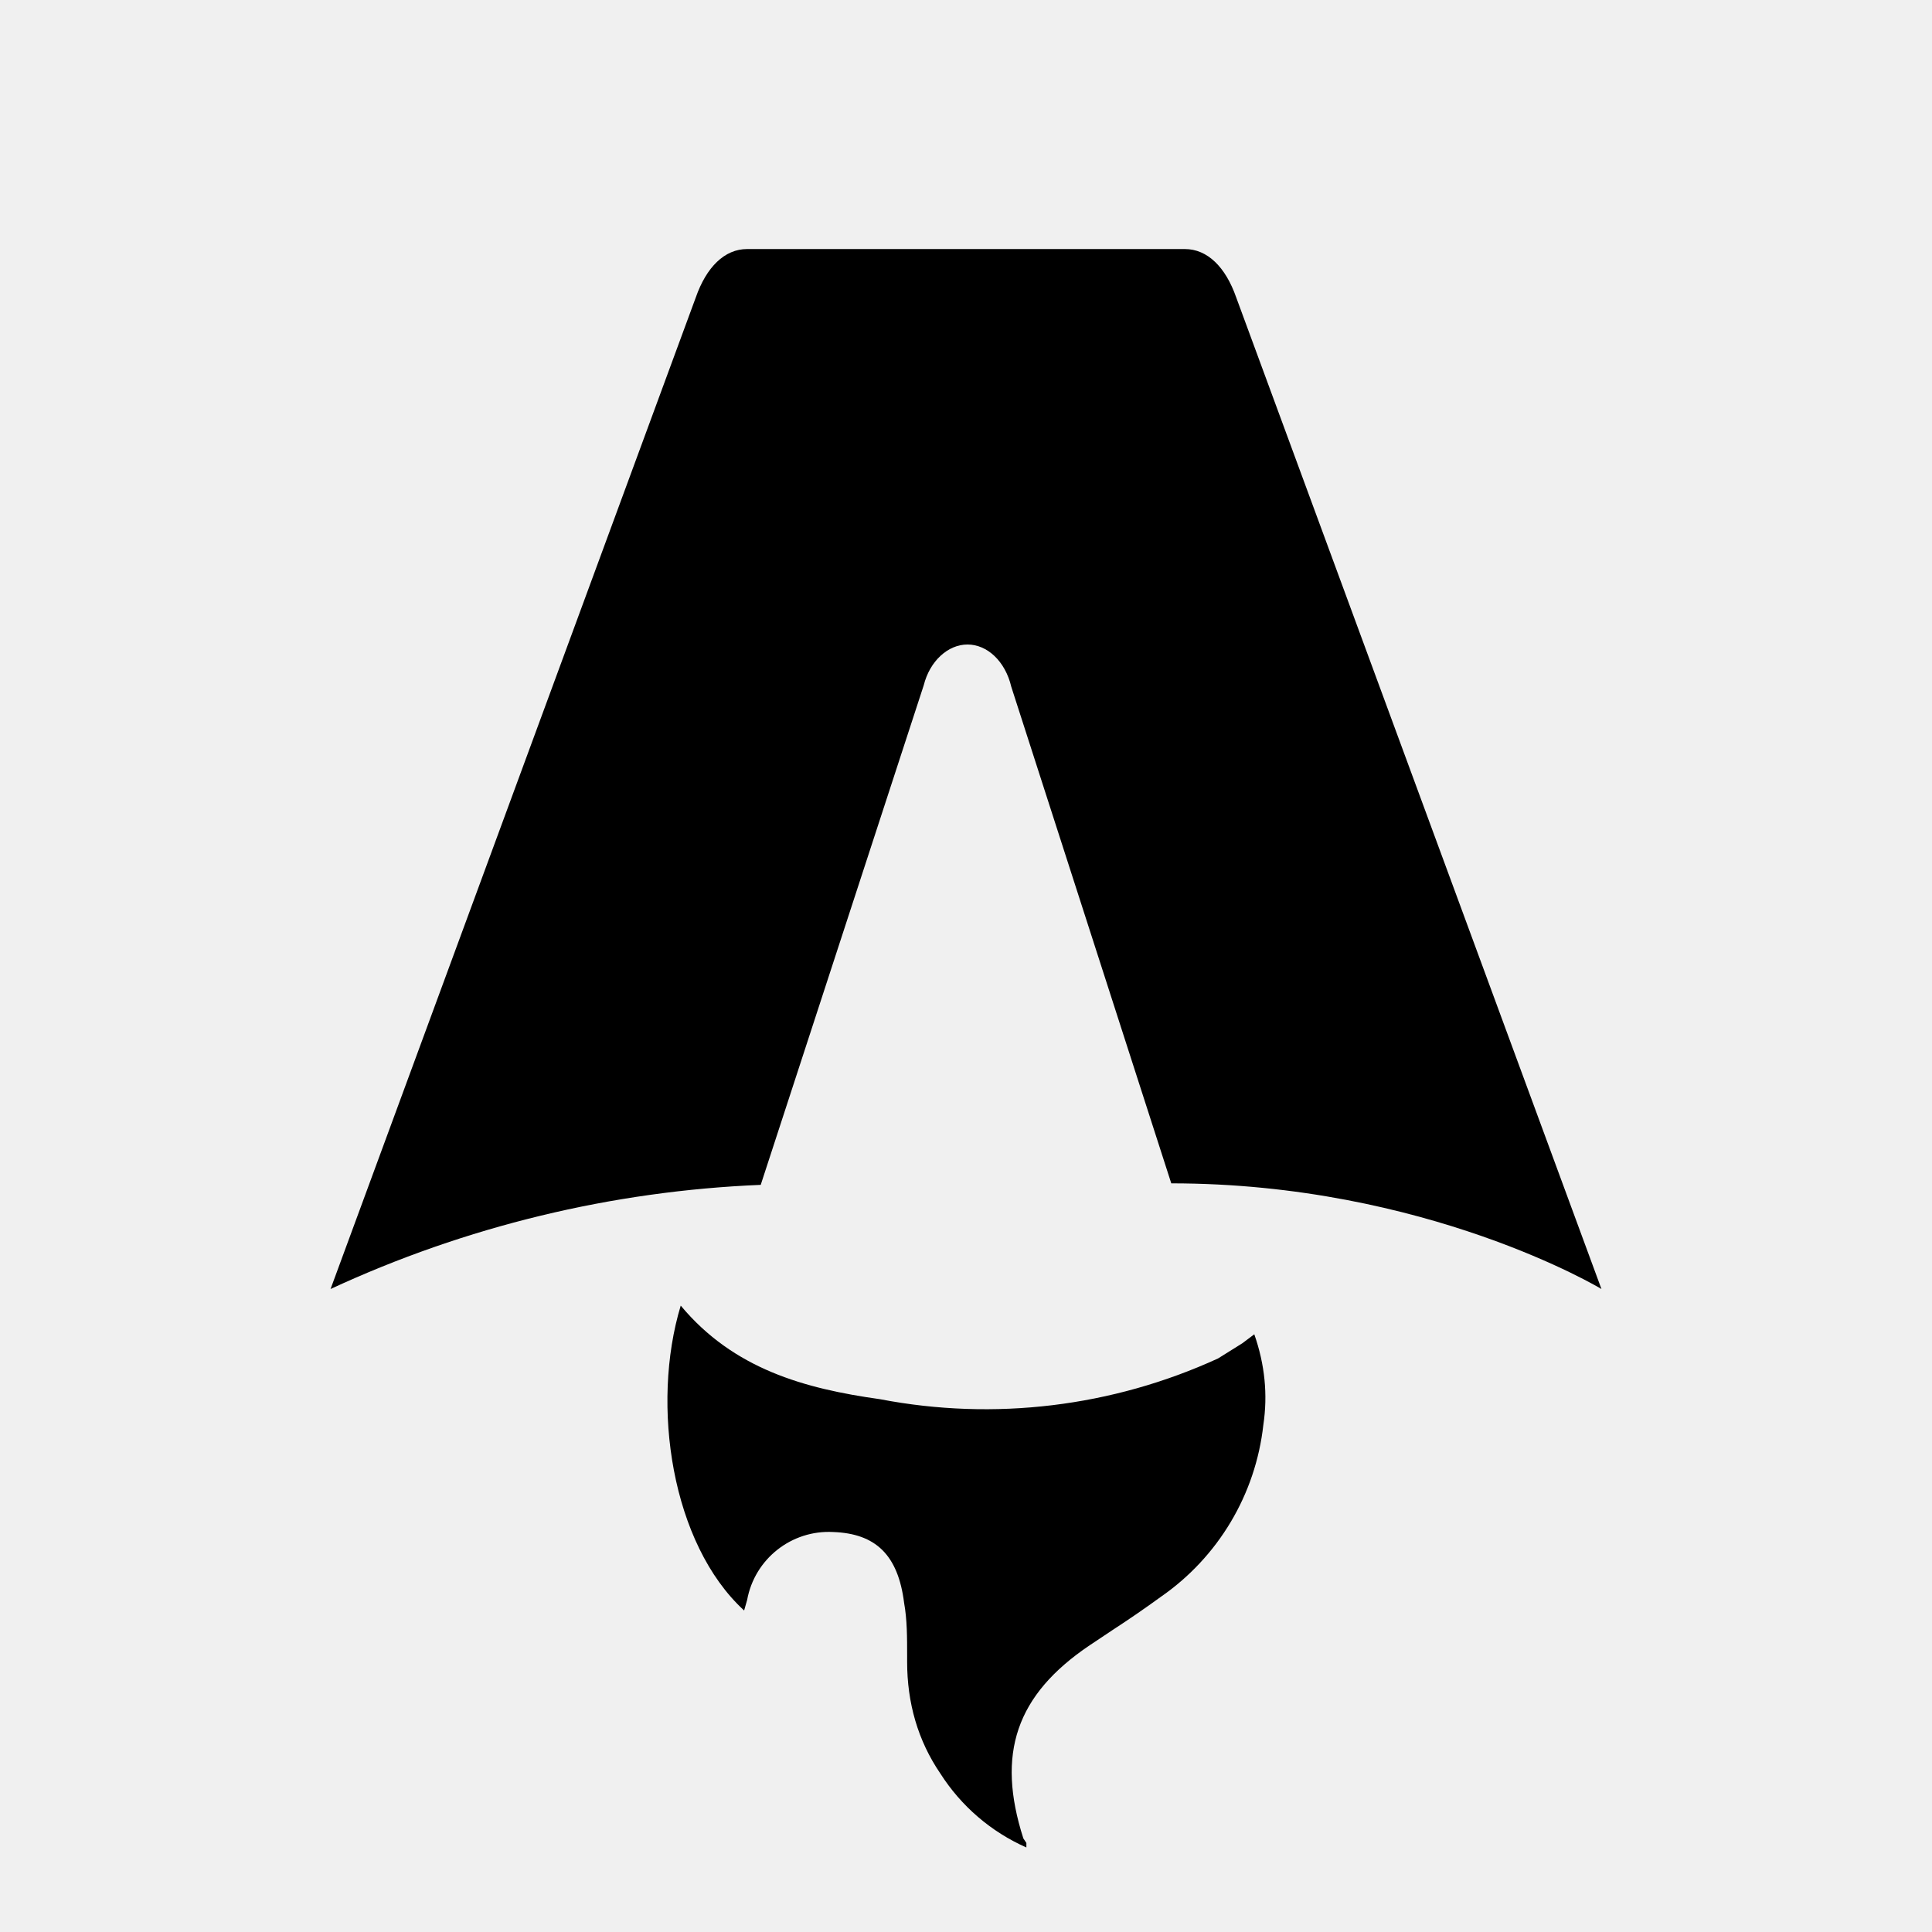
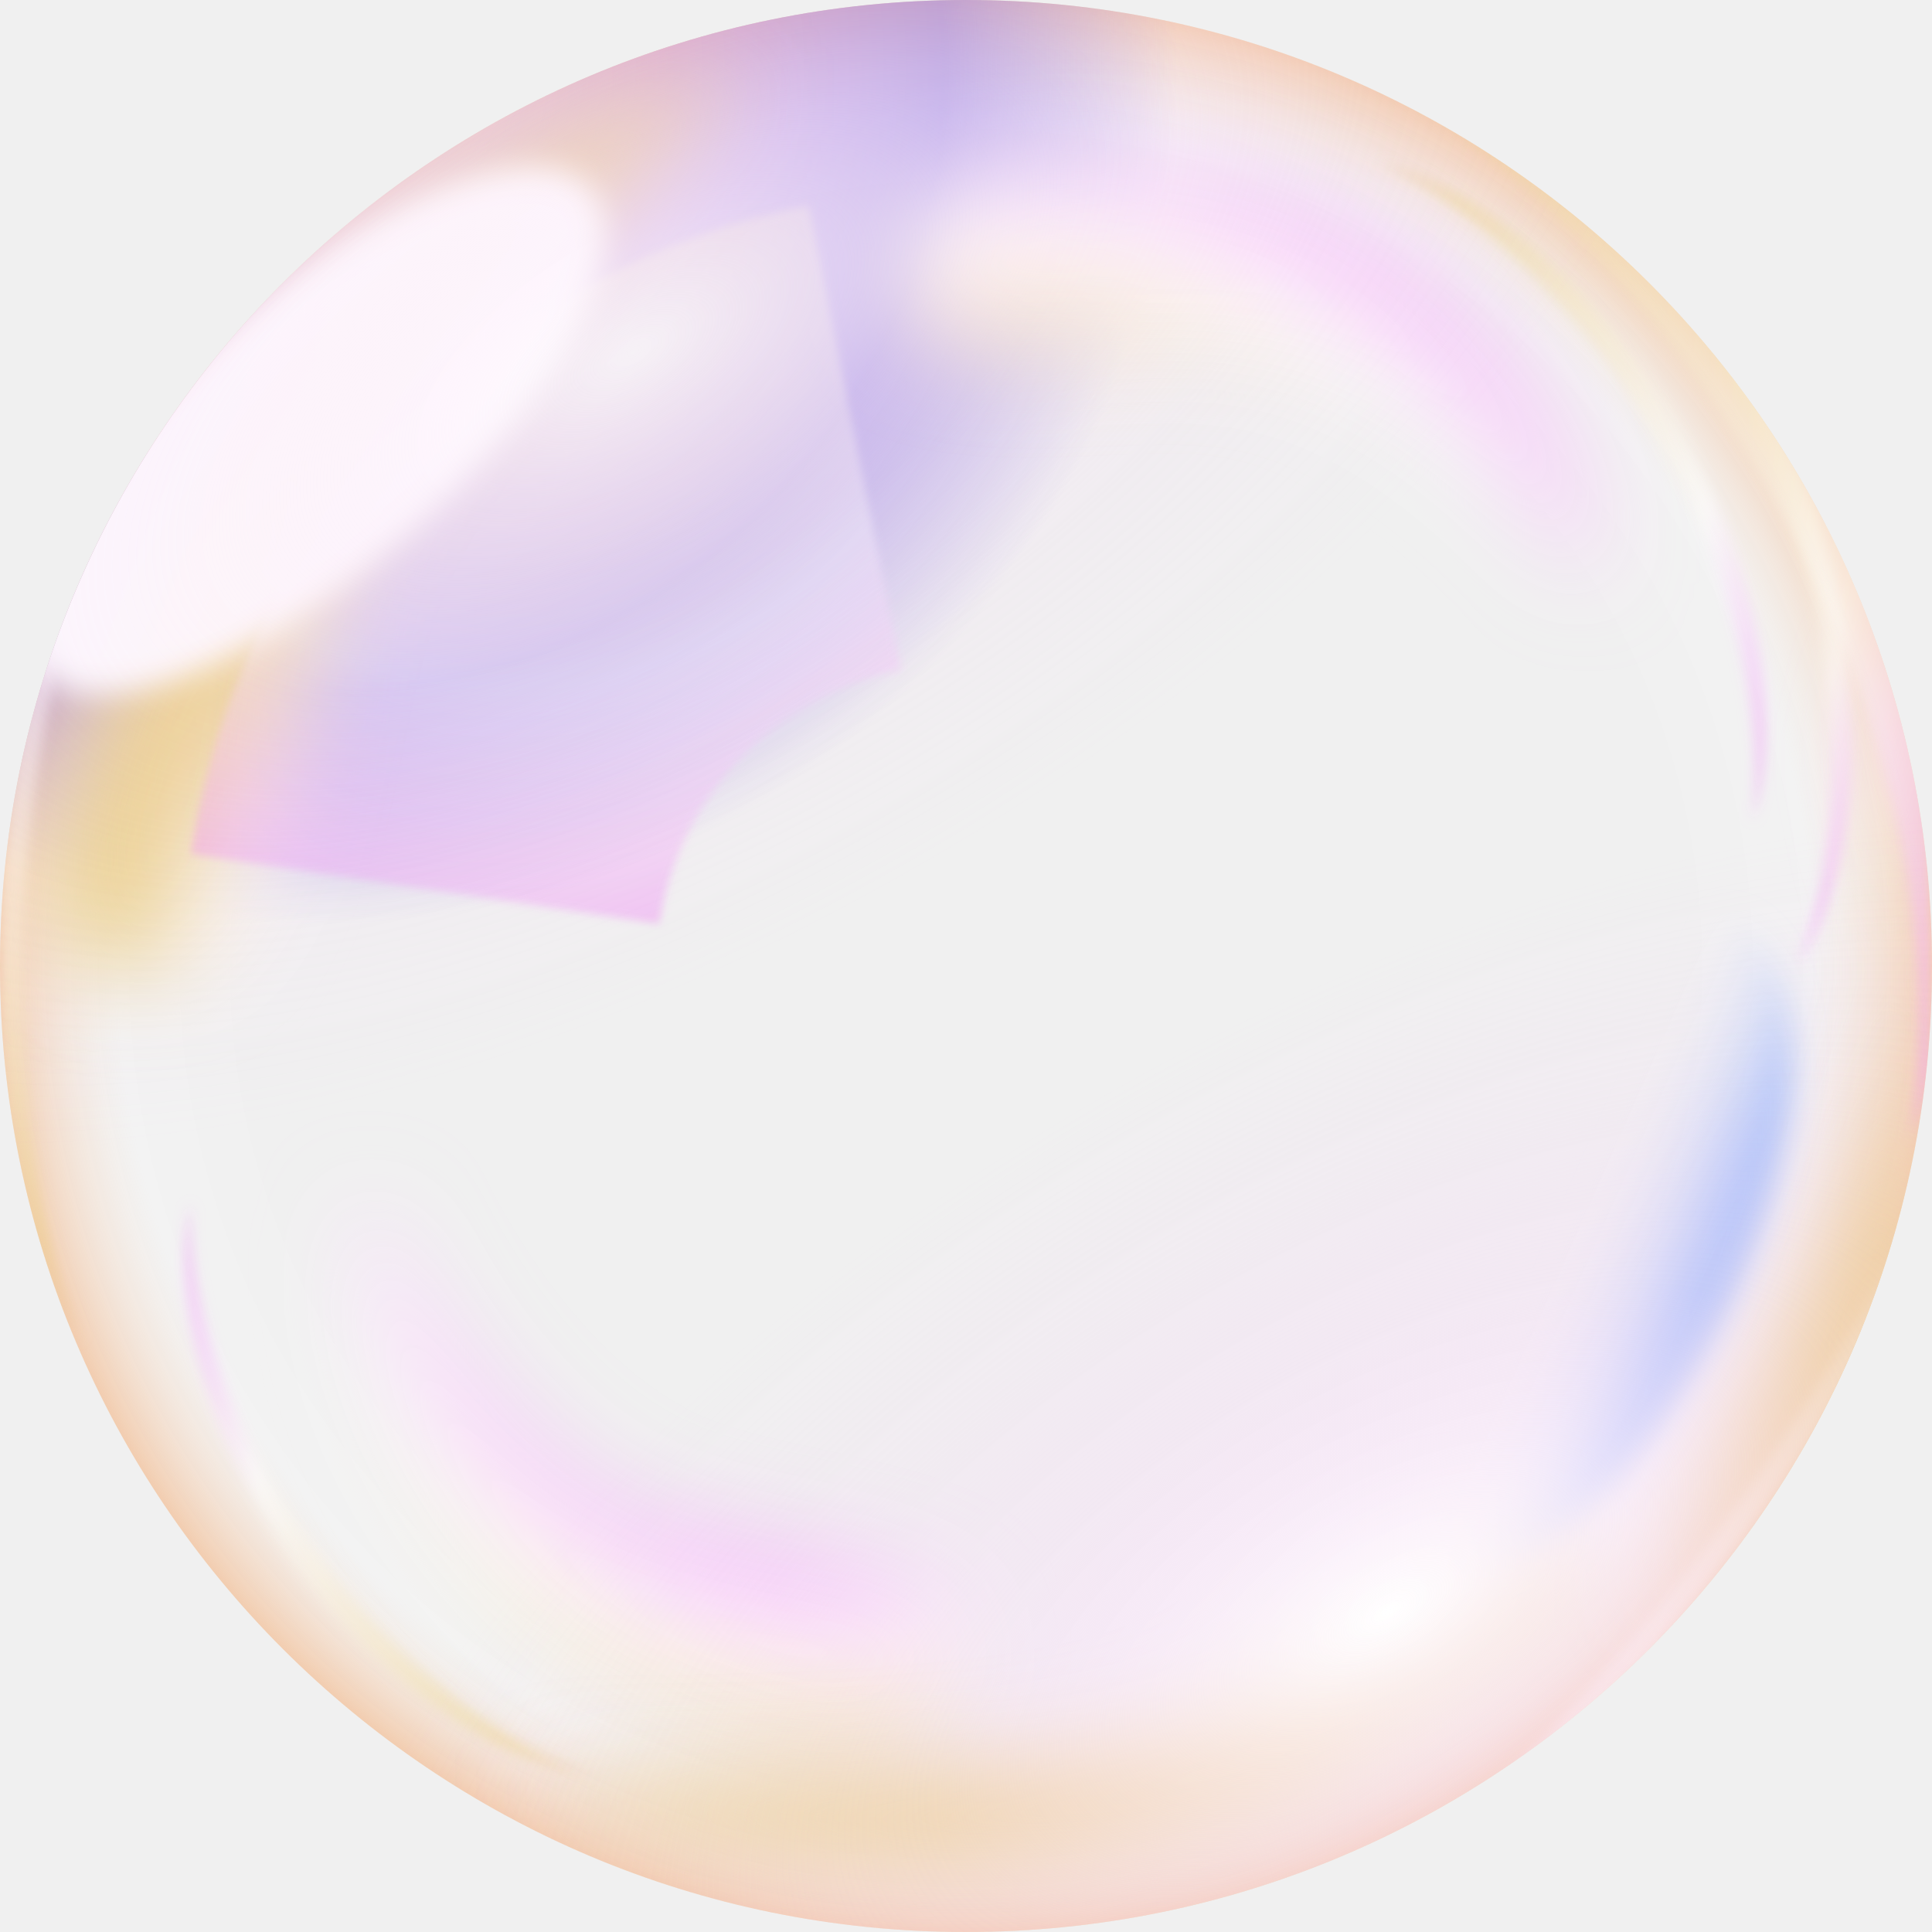
- <svg xmlns="http://www.w3.org/2000/svg" fill="none" viewBox="0 0 128 128">
-   <path d="M50.4 78.5a75.1 75.1 0 0 0-28.5 6.9l24.2-65.7c.7-2 1.9-3.2 3.4-3.2h29c1.5 0 2.7 1.2 3.4 3.2l24.2 65.7s-11.6-7-28.5-7L67 45.5c-.4-1.7-1.6-2.8-2.9-2.8-1.3 0-2.5 1.1-2.9 2.7L50.4 78.5Zm-1.1 28.2Zm-4.2-20.2c-2 6.6-.6 15.8 4.2 20.2a17.5 17.5 0 0 1 .2-.7 5.5 5.5 0 0 1 5.7-4.5c2.8.1 4.3 1.5 4.7 4.7.2 1.1.2 2.3.2 3.5v.4c0 2.7.7 5.2 2.2 7.4a13 13 0 0 0 5.7 4.9v-.3l-.2-.3c-1.8-5.6-.5-9.5 4.4-12.8l1.5-1a73 73 0 0 0 3.2-2.2 16 16 0 0 0 6.8-11.4c.3-2 .1-4-.6-6l-.8.6-1.6 1a37 37 0 0 1-22.4 2.7c-5-.7-9.7-2-13.2-6.2Z" />
-   <style>
-         path { fill: #000; }
-         @media (prefers-color-scheme: dark) {
-             path { fill: #FFF; }
-         }
-     </style>
+ <svg xmlns="http://www.w3.org/2000/svg" width="100%" height="100%" viewBox="0 0 128 128" version="1.1" xml:space="preserve" style="fill-rule:evenodd;clip-rule:evenodd;stroke-linejoin:round;stroke-miterlimit:2;">
+   <g>
+     <clipPath id="_clip1">
+       <circle cx="64" cy="64" r="64" />
+     </clipPath>
+     <g clip-path="url(#_clip1)">
+       <circle cx="64" cy="64" r="64" style="fill:url(#_Radial2);" />
+       <ellipse cx="20.938" cy="4.166" rx="70.86" ry="57.303" style="fill:url(#_Radial3);" />
+       <g>
+         <g style="filter:url(#_Effect4);">
+           <path d="M59.455,17.512c-1.066,7.952 8.26,5.318 19.727,5.285c8.869,-0.024 18.289,6.05 26.418,16.161c0.846,-11.046 -12.175,-24.705 -26.16,-27.101c-6.737,-1.155 -18.919,-2.297 -19.985,5.655Z" style="fill:url(#_Radial5);" />
+         </g>
+       </g>
+       <g>
+         <g style="filter:url(#_Effect6);">
+           <path d="M63.418,111.691c3.088,-7.406 -6.602,-7.274 -17.687,-10.211c-8.573,-2.272 -16.1,-10.577 -21.335,-22.448c-3.676,10.451 5.366,27.015 18.255,32.949c6.208,2.859 17.679,7.115 20.767,-0.29Z" style="fill:url(#_Radial7);" />
+         </g>
+       </g>
+       <g>
+         <g style="filter:url(#_Effect8);">
+           <path d="M8.974,64.648c9.544,0.085 9.124,-10.823 12.589,-24.722c2.679,-10.75 13.097,-23.094 28.131,-34.486c-13.452,0.653 -34.383,18.515 -41.632,35.836c-3.491,8.343 -8.632,23.287 0.912,23.372Z" style="fill:url(#_Radial9);" />
+         </g>
+       </g>
+       <g>
+         <g style="filter:url(#_Effect10);">
+           <path d="M103.122,102.239c-7.755,-1.504 -11.04,0.023 -17.583,7.552c-5.079,5.845 -17.77,8.639 -50.172,8.349c10.452,4.798 39.577,10.579 56.027,-2.575c5.502,-4.401 19.482,-11.822 11.728,-13.326Z" style="fill:url(#_Radial11);" />
+         </g>
+       </g>
+       <g>
+         <g style="filter:url(#_Effect12);">
+           <path d="M128.895,40.276c-5.18,5.963 -5.5,9.571 -2.251,19.003c2.522,7.32 -1.404,19.708 -17.856,47.624c9.382,-6.652 28.951,-28.985 25.784,-49.808c-1.06,-6.965 -0.497,-22.783 -5.677,-16.819Z" style="fill:url(#_Radial13);" />
+         </g>
+       </g>
+       <g opacity="0.5">
+         <g style="filter:url(#_Effect14);">
+           <path d="M12.653,79.656c-1.438,5.724 0.792,15.219 6.68,23.621c5.887,8.401 14.051,13.738 19.922,14.34c-5.594,-1.705 -13.039,-7.232 -18.647,-15.234c-5.607,-8.002 -8.262,-16.886 -7.955,-22.727Z" style="fill:url(#_Radial15);" />
+         </g>
+       </g>
+       <g opacity="0.5">
+         <g style="filter:url(#_Effect16);">
+           <path d="M11.459,23.723c-4.949,5.021 -9.742,17.425 -11.085,31.859c-1.344,14.433 1.077,27.509 5.014,33.357c-2.984,-6.816 -4.743,-19.467 -3.464,-33.213c1.28,-13.747 5.345,-25.855 9.535,-32.003Z" style="fill:url(#_Radial17);" />
+         </g>
+       </g>
+       <g opacity="0.5">
+         <g style="filter:url(#_Effect18);">
+           <path d="M116.072,54.443c2.121,-6.036 0.659,-16.519 -4.859,-26.193c-5.517,-9.674 -13.796,-16.269 -20.071,-17.517c5.867,2.411 13.351,9.139 18.606,18.353c5.255,9.213 7.236,19.08 6.324,25.357Z" style="fill:url(#_Radial19);" />
+         </g>
+       </g>
+       <g opacity="0.5">
+         <g style="filter:url(#_Effect20);">
+           <path d="M119.02,64c3.642,-5.261 5.007,-15.757 2.246,-26.546c-2.761,-10.788 -8.999,-19.339 -14.721,-22.204c5.02,3.878 10.457,12.347 13.087,22.623c2.629,10.275 1.928,20.315 -0.612,26.127Z" style="fill:url(#_Radial21);" />
+         </g>
+       </g>
+       <g opacity="0.5">
+         <g style="filter:url(#_Effect22);">
+           <path d="M80.497,132.895c8.164,-2.654 21.445,-13.408 32.974,-28.31c11.53,-14.903 18.603,-30.459 19.122,-39.027c-2.091,9.08 -9.475,23.801 -20.456,37.994c-10.981,14.194 -23.376,25.038 -31.64,29.343Z" style="fill:url(#_Radial23);" />
+         </g>
+       </g>
+       <g opacity="0.5">
+         <g style="filter:url(#_Effect24);">
+           <path d="M126.505,75.495c4.586,-11.423 2.435,-30.337 -7.747,-47.045c-10.182,-16.708 -26.006,-27.29 -38.261,-28.45c11.371,3.36 25.624,14.328 35.322,30.241c9.697,15.913 12.912,33.607 10.686,45.254Z" style="fill:url(#_Radial25);" />
+         </g>
+       </g>
+       <g opacity="0.5">
+         <g style="filter:url(#_Effect26);">
+           <path d="M53.576,13.616c-5.522,1.101 -10.826,3.099 -15.701,5.914c-13.615,7.86 -22.901,21.502 -25.222,37.05l31.034,4.633c0.909,-6.089 4.545,-11.431 9.877,-14.509c1.909,-1.102 3.986,-1.885 6.148,-2.316l-6.136,-30.772Z" style="fill:url(#_Radial27);" />
+         </g>
+       </g>
+       <g opacity="0.95">
+         <g style="filter:url(#_Effect28);">
+           <path d="M14.868,21.676c10.015,-8.878 20.866,-13.018 24.216,-9.239c3.35,3.78 -2.061,14.056 -12.076,22.934c-10.015,8.878 -20.866,13.018 -24.216,9.238c-3.351,-3.779 2.061,-14.055 12.076,-22.933Z" style="fill:#fff;" />
+         </g>
+       </g>
+       <g opacity="0.5">
+         <g style="filter:url(#_Effect29);">
+           <path d="M94.305,77.469c5.885,-11.885 15.117,-19.329 20.603,-16.613c5.486,2.716 5.162,14.571 -0.723,26.456c-5.885,11.886 -15.117,19.33 -20.603,16.614c-5.486,-2.717 -5.162,-14.571 0.723,-26.457Z" style="fill:url(#_Linear30);" />
+         </g>
+       </g>
+       <path d="M66.444,68.511c37.79,-21.478 76.927,-24.035 87.343,-5.708c10.416,18.328 -11.808,50.644 -49.598,72.122c-37.789,21.477 -76.927,24.034 -87.343,5.707c-10.416,-18.327 11.808,-50.644 49.598,-72.121Z" style="fill:url(#_Radial31);" />
+       <path d="M67.565,61.601c-37.644,21.734 -76.763,24.557 -87.303,6.3c-10.54,-18.256 11.464,-50.722 49.107,-72.456c37.643,-21.733 76.762,-24.556 87.303,-6.3c10.54,18.257 -11.464,50.723 -49.107,72.456Z" style="fill:url(#_Radial32);" />
+     </g>
+   </g>
+   <defs>
+     <radialGradient id="_Radial2" cx="0" cy="0" r="1" gradientUnits="userSpaceOnUse" gradientTransform="matrix(3.91887e-15,-64,64,3.91887e-15,64,64)">
+       <stop offset="0" style="stop-color:#fff;stop-opacity:0" />
+       <stop offset="0.73" style="stop-color:#fff;stop-opacity:0" />
+       <stop offset="0.87" style="stop-color:#fff;stop-opacity:0.18" />
+       <stop offset="1" style="stop-color:#f4a261;stop-opacity:0.5" />
+     </radialGradient>
+     <radialGradient id="_Radial3" cx="0" cy="0" r="1" gradientUnits="userSpaceOnUse" gradientTransform="matrix(3.50881e-15,-57.3032,57.3032,3.50881e-15,20.9377,4.16599)">
+       <stop offset="0" style="stop-color:#fff;stop-opacity:0.5" />
+       <stop offset="0.4" style="stop-color:#c08ae5;stop-opacity:0.5" />
+       <stop offset="0.73" style="stop-color:#7258d9;stop-opacity:0.5" />
+       <stop offset="1" style="stop-color:#6750d8;stop-opacity:0" />
+     </radialGradient>
+     <filter id="_Effect4" filterUnits="userSpaceOnUse" x="35.188" y="-22.165" width="96.783" height="96.783">
+       <feGaussianBlur in="SourceGraphic" stdDeviation="3" />
+     </filter>
+     <radialGradient id="_Radial5" cx="0" cy="0" r="1" gradientUnits="userSpaceOnUse" gradientTransform="matrix(31.2788,-71.0687,71.0687,31.2788,64.442,56.001)">
+       <stop offset="0" style="stop-color:#ec72f3;stop-opacity:1" />
+       <stop offset="0.35" style="stop-color:#ebd288;stop-opacity:1" />
+       <stop offset="0.54" style="stop-color:#fff;stop-opacity:1" />
+       <stop offset="0.64" style="stop-color:#ed7df4;stop-opacity:1" />
+       <stop offset="1" style="stop-color:#eace7e;stop-opacity:1" />
+     </radialGradient>
+     <filter id="_Effect6" filterUnits="userSpaceOnUse" x="-2.584" y="47.886" width="89.912" height="98.286">
+       <feGaussianBlur in="SourceGraphic" stdDeviation="3" />
+     </filter>
+     <radialGradient id="_Radial7" cx="0" cy="0" r="1" gradientUnits="userSpaceOnUse" gradientTransform="matrix(-34.066,52.6546,-52.6546,-34.066,56.0855,75.7758)">
+       <stop offset="0" style="stop-color:#ec72f3;stop-opacity:1" />
+       <stop offset="0.4" style="stop-color:#ed7df4;stop-opacity:1" />
+       <stop offset="0.54" style="stop-color:#fff;stop-opacity:1" />
+       <stop offset="0.66" style="stop-color:#ebd288;stop-opacity:1" />
+       <stop offset="1" style="stop-color:#eace7e;stop-opacity:1" />
+     </radialGradient>
+     <filter id="_Effect8" filterUnits="userSpaceOnUse" x="-30.105" y="-21.187" width="114.536" height="110.522">
+       <feGaussianBlur in="SourceGraphic" stdDeviation="3" />
+     </filter>
+     <radialGradient id="_Radial9" cx="0" cy="0" r="1" gradientUnits="userSpaceOnUse" gradientTransform="matrix(-29.2778,-42.7791,40.3647,-27.6254,40.0759,71.3025)">
+       <stop offset="0" style="stop-color:#ec72f3;stop-opacity:1" />
+       <stop offset="0.4" style="stop-color:#ed7df4;stop-opacity:1" />
+       <stop offset="0.54" style="stop-color:#fff;stop-opacity:1" />
+       <stop offset="0.66" style="stop-color:#ebd288;stop-opacity:1" />
+       <stop offset="1" style="stop-color:#eace7e;stop-opacity:1" />
+     </radialGradient>
+     <filter id="_Effect10" filterUnits="userSpaceOnUse" x="15.344" y="79.64" width="112.821" height="72.773">
+       <feGaussianBlur in="SourceGraphic" stdDeviation="3" />
+     </filter>
+     <radialGradient id="_Radial11" cx="0" cy="0" r="1" gradientUnits="userSpaceOnUse" gradientTransform="matrix(1.09769,28.6032,-47.7316,9.42817,81.2545,93.7389)">
+       <stop offset="0" style="stop-color:#ec72f3;stop-opacity:1" />
+       <stop offset="0.4" style="stop-color:#ed7df4;stop-opacity:1" />
+       <stop offset="0.54" style="stop-color:#fff;stop-opacity:1" />
+       <stop offset="0.66" style="stop-color:#ebd288;stop-opacity:1" />
+       <stop offset="1" style="stop-color:#eace7e;stop-opacity:1" />
+     </radialGradient>
+     <filter id="_Effect12" filterUnits="userSpaceOnUse" x="88.766" y="17.923" width="72.773" height="112.821">
+       <feGaussianBlur in="SourceGraphic" stdDeviation="3" />
+     </filter>
+     <radialGradient id="_Radial13" cx="0" cy="0" r="1" gradientUnits="userSpaceOnUse" gradientTransform="matrix(25.32,13.351,-15.7008,46.0509,110.601,54.9631)">
+       <stop offset="0" style="stop-color:#ec72f3;stop-opacity:1" />
+       <stop offset="0.4" style="stop-color:#ed7df4;stop-opacity:1" />
+       <stop offset="0.54" style="stop-color:#fff;stop-opacity:1" />
+       <stop offset="0.66" style="stop-color:#ebd288;stop-opacity:1" />
+       <stop offset="1" style="stop-color:#eace7e;stop-opacity:1" />
+     </radialGradient>
+     <filter id="_Effect14" filterUnits="userSpaceOnUse" x="-3.598" y="67.368" width="59.103" height="62.537">
+       <feGaussianBlur in="SourceGraphic" stdDeviation="0.419" />
+     </filter>
+     <radialGradient id="_Radial15" cx="0" cy="0" r="1" gradientUnits="userSpaceOnUse" gradientTransform="matrix(-88.4491,-93.9542,10.5067,-67.9873,65.0307,145.774)">
+       <stop offset="0" style="stop-color:#ec72f3;stop-opacity:1" />
+       <stop offset="0.35" style="stop-color:#ebd288;stop-opacity:1" />
+       <stop offset="0.54" style="stop-color:#fff;stop-opacity:1" />
+       <stop offset="0.64" style="stop-color:#ed7df4;stop-opacity:1" />
+       <stop offset="1" style="stop-color:#eace7e;stop-opacity:1" />
+     </radialGradient>
+     <filter id="_Effect16" filterUnits="userSpaceOnUse" x="-13.337" y="19.599" width="43.522" height="73.464">
+       <feGaussianBlur in="SourceGraphic" stdDeviation="0.419" />
+     </filter>
+     <radialGradient id="_Radial17" cx="0" cy="0" r="1" gradientUnits="userSpaceOnUse" gradientTransform="matrix(-1.70965,-181.38,53.9188,-65.4344,5.3591,142.65)">
+       <stop offset="0" style="stop-color:#ec72f3;stop-opacity:1" />
+       <stop offset="0.35" style="stop-color:#ebd288;stop-opacity:1" />
+       <stop offset="0.54" style="stop-color:#fff;stop-opacity:1" />
+       <stop offset="0.64" style="stop-color:#ed7df4;stop-opacity:1" />
+       <stop offset="1" style="stop-color:#eace7e;stop-opacity:1" />
+     </radialGradient>
+     <filter id="_Effect18" filterUnits="userSpaceOnUse" x="72.957" y="-0.915" width="61.3" height="67.007">
+       <feGaussianBlur in="SourceGraphic" stdDeviation="0.419" />
+     </filter>
+     <radialGradient id="_Radial19" cx="0" cy="0" r="1" gradientUnits="userSpaceOnUse" gradientTransform="matrix(86.0994,110.483,-18.1005,72.3684,66.128,-22.3028)">
+       <stop offset="0" style="stop-color:#ec72f3;stop-opacity:1" />
+       <stop offset="0.35" style="stop-color:#ebd288;stop-opacity:1" />
+       <stop offset="0.54" style="stop-color:#fff;stop-opacity:1" />
+       <stop offset="0.64" style="stop-color:#ed7df4;stop-opacity:1" />
+       <stop offset="1" style="stop-color:#eace7e;stop-opacity:1" />
+     </radialGradient>
+     <filter id="_Effect20" filterUnits="userSpaceOnUse" x="86.792" y="8.122" width="51.98" height="63.006">
+       <feGaussianBlur in="SourceGraphic" stdDeviation="0.419" />
+     </filter>
+     <radialGradient id="_Radial21" cx="0" cy="0" r="1" gradientUnits="userSpaceOnUse" gradientTransform="matrix(53.7922,129.329,-36.6064,64.9983,91.1661,-23.2271)">
+       <stop offset="0" style="stop-color:#ec72f3;stop-opacity:1" />
+       <stop offset="0.35" style="stop-color:#ebd288;stop-opacity:1" />
+       <stop offset="0.54" style="stop-color:#fff;stop-opacity:1" />
+       <stop offset="0.64" style="stop-color:#ed7df4;stop-opacity:1" />
+       <stop offset="1" style="stop-color:#eace7e;stop-opacity:1" />
+     </radialGradient>
+     <filter id="_Effect22" filterUnits="userSpaceOnUse" x="63.625" y="51.821" width="85.84" height="94.811">
+       <feGaussianBlur in="SourceGraphic" stdDeviation="0.419" />
+     </filter>
+     <radialGradient id="_Radial23" cx="0" cy="0" r="1" gradientUnits="userSpaceOnUse" gradientTransform="matrix(-127.66,197.778,-96.5901,40.56,170.893,7.29314)">
+       <stop offset="0" style="stop-color:#ec72f3;stop-opacity:1" />
+       <stop offset="0.35" style="stop-color:#ebd288;stop-opacity:1" />
+       <stop offset="0.54" style="stop-color:#fff;stop-opacity:1" />
+       <stop offset="0.64" style="stop-color:#ed7df4;stop-opacity:1" />
+       <stop offset="1" style="stop-color:#eace7e;stop-opacity:1" />
+     </radialGradient>
+     <filter id="_Effect24" filterUnits="userSpaceOnUse" x="46.999" y="-21.58" width="113.003" height="118.654">
+       <feGaussianBlur in="SourceGraphic" stdDeviation="0.419" />
+     </filter>
+     <radialGradient id="_Radial25" cx="0" cy="0" r="1" gradientUnits="userSpaceOnUse" gradientTransform="matrix(161.683,186.689,-40.5881,135.621,33.5902,-55.9534)">
+       <stop offset="0" style="stop-color:#ec72f3;stop-opacity:1" />
+       <stop offset="0.35" style="stop-color:#ebd288;stop-opacity:1" />
+       <stop offset="0.54" style="stop-color:#fff;stop-opacity:1" />
+       <stop offset="0.64" style="stop-color:#ed7df4;stop-opacity:1" />
+       <stop offset="1" style="stop-color:#eace7e;stop-opacity:1" />
+     </radialGradient>
+     <filter id="_Effect26" filterUnits="userSpaceOnUse" x="-8.683" y="-8.15" width="144.69" height="144.69">
+       <feGaussianBlur in="SourceGraphic" stdDeviation="0.267" />
+     </filter>
+     <radialGradient id="_Radial27" cx="0" cy="0" r="1" gradientUnits="userSpaceOnUse" gradientTransform="matrix(22.3876,70.1305,-70.1305,22.3876,34.0875,14.6637)">
+       <stop offset="0" style="stop-color:#fcf9d8;stop-opacity:0.75" />
+       <stop offset="0.2" style="stop-color:#f6eac6;stop-opacity:0.75" />
+       <stop offset="0.42" style="stop-color:#fff;stop-opacity:0.75" />
+       <stop offset="0.64" style="stop-color:#ed7df4;stop-opacity:0.75" />
+       <stop offset="1" style="stop-color:#eace7e;stop-opacity:0.75" />
+     </radialGradient>
+     <filter id="_Effect28" filterUnits="userSpaceOnUse" x="-10.514" y="-1.645" width="62.902" height="60.337">
+       <feGaussianBlur in="SourceGraphic" stdDeviation="1" />
+     </filter>
+     <filter id="_Effect29" filterUnits="userSpaceOnUse" x="76.623" y="48.915" width="55.244" height="66.952">
+       <feGaussianBlur in="SourceGraphic" stdDeviation="1" />
+     </filter>
+     <linearGradient id="_Linear30" x1="0" y1="0" x2="1" y2="0" gradientUnits="userSpaceOnUse" gradientTransform="matrix(-8.11123,-3.5907,3.5907,-8.11123,113.205,83.0755)">
+       <stop offset="0" style="stop-color:#6195fe;stop-opacity:1" />
+       <stop offset="1" style="stop-color:#fff;stop-opacity:0" />
+     </linearGradient>
+     <radialGradient id="_Radial31" cx="0" cy="0" r="1" gradientUnits="userSpaceOnUse" gradientTransform="matrix(70.0491,-40.1435,19.4689,33.9725,91.7976,106.903)">
+       <stop offset="0" style="stop-color:#fff;stop-opacity:1" />
+       <stop offset="0.41" style="stop-color:#fad9fb;stop-opacity:0.31" />
+       <stop offset="0.67" style="stop-color:#f9cefa;stop-opacity:0.13" />
+       <stop offset="1" style="stop-color:#f8c8fa;stop-opacity:0" />
+     </radialGradient>
+     <radialGradient id="_Radial32" cx="0" cy="0" r="1" gradientUnits="userSpaceOnUse" gradientTransform="matrix(-69.775,40.618,-19.699,-33.8396,41.951,23.3821)">
+       <stop offset="0" style="stop-color:#fff;stop-opacity:0.75" />
+       <stop offset="0.41" style="stop-color:#fad9fb;stop-opacity:0.23" />
+       <stop offset="0.67" style="stop-color:#f9cefa;stop-opacity:0.09" />
+       <stop offset="1" style="stop-color:#f8c8fa;stop-opacity:0" />
+     </radialGradient>
+   </defs>
</svg>
